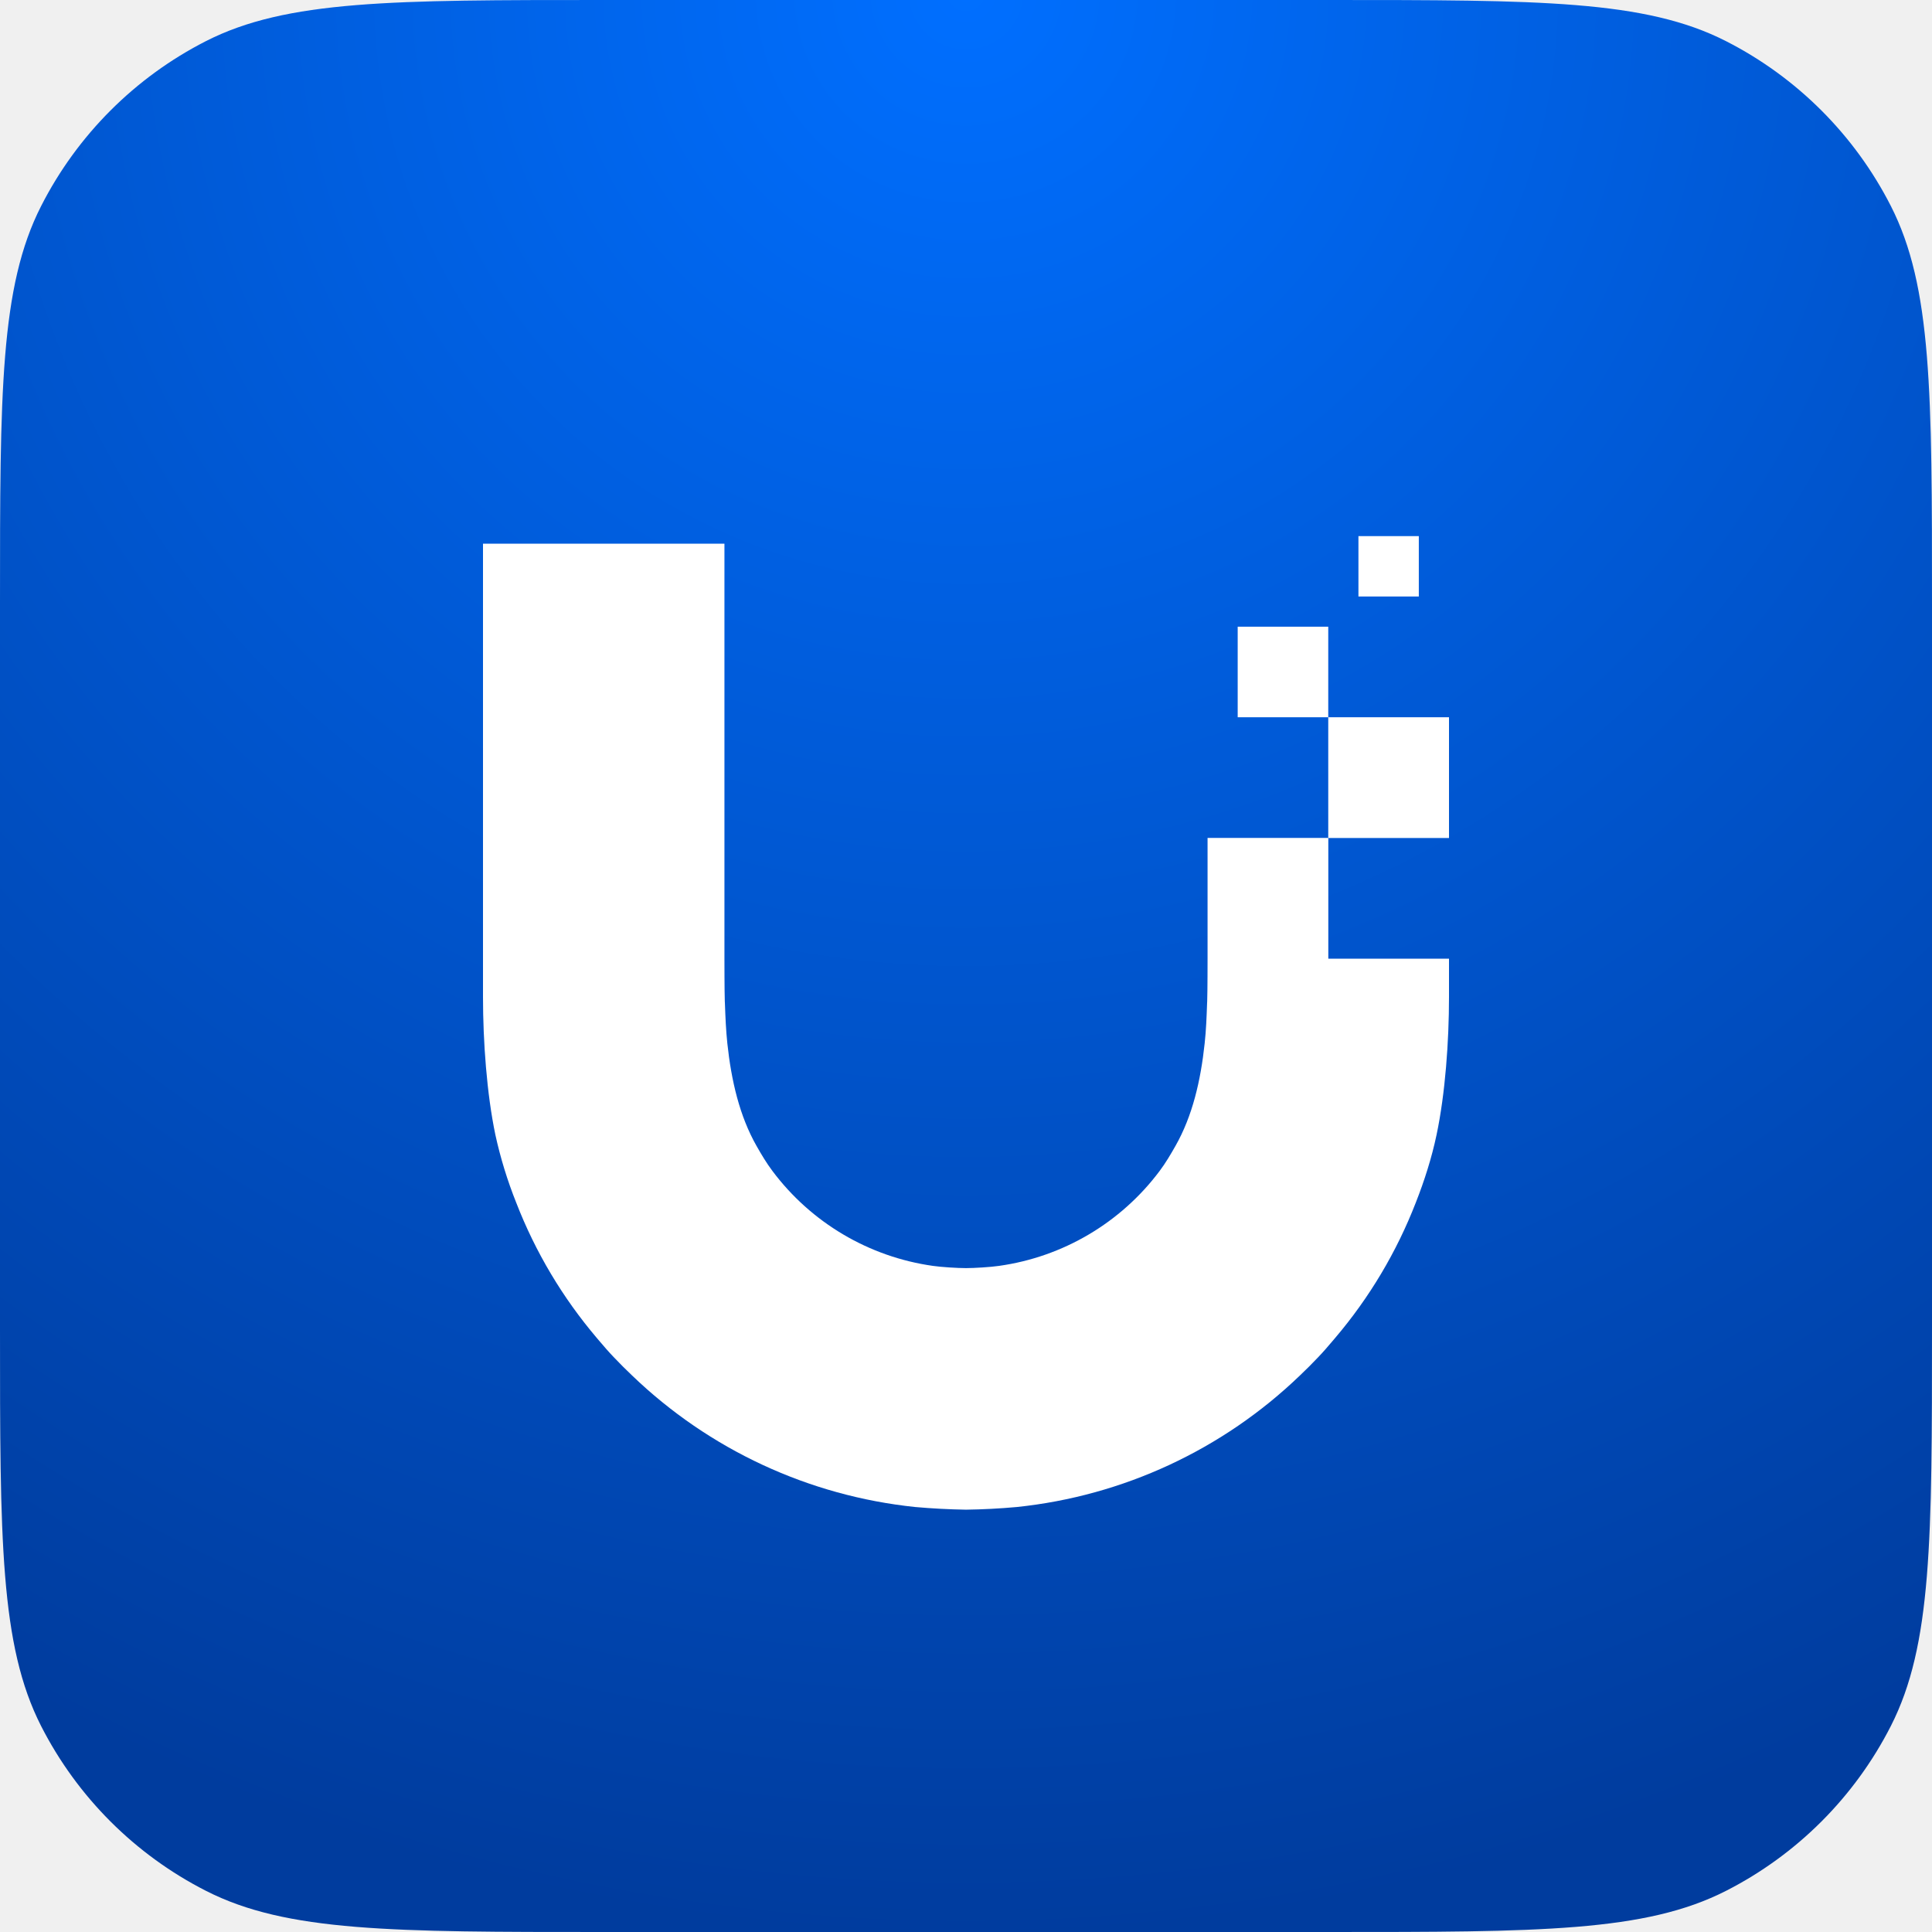
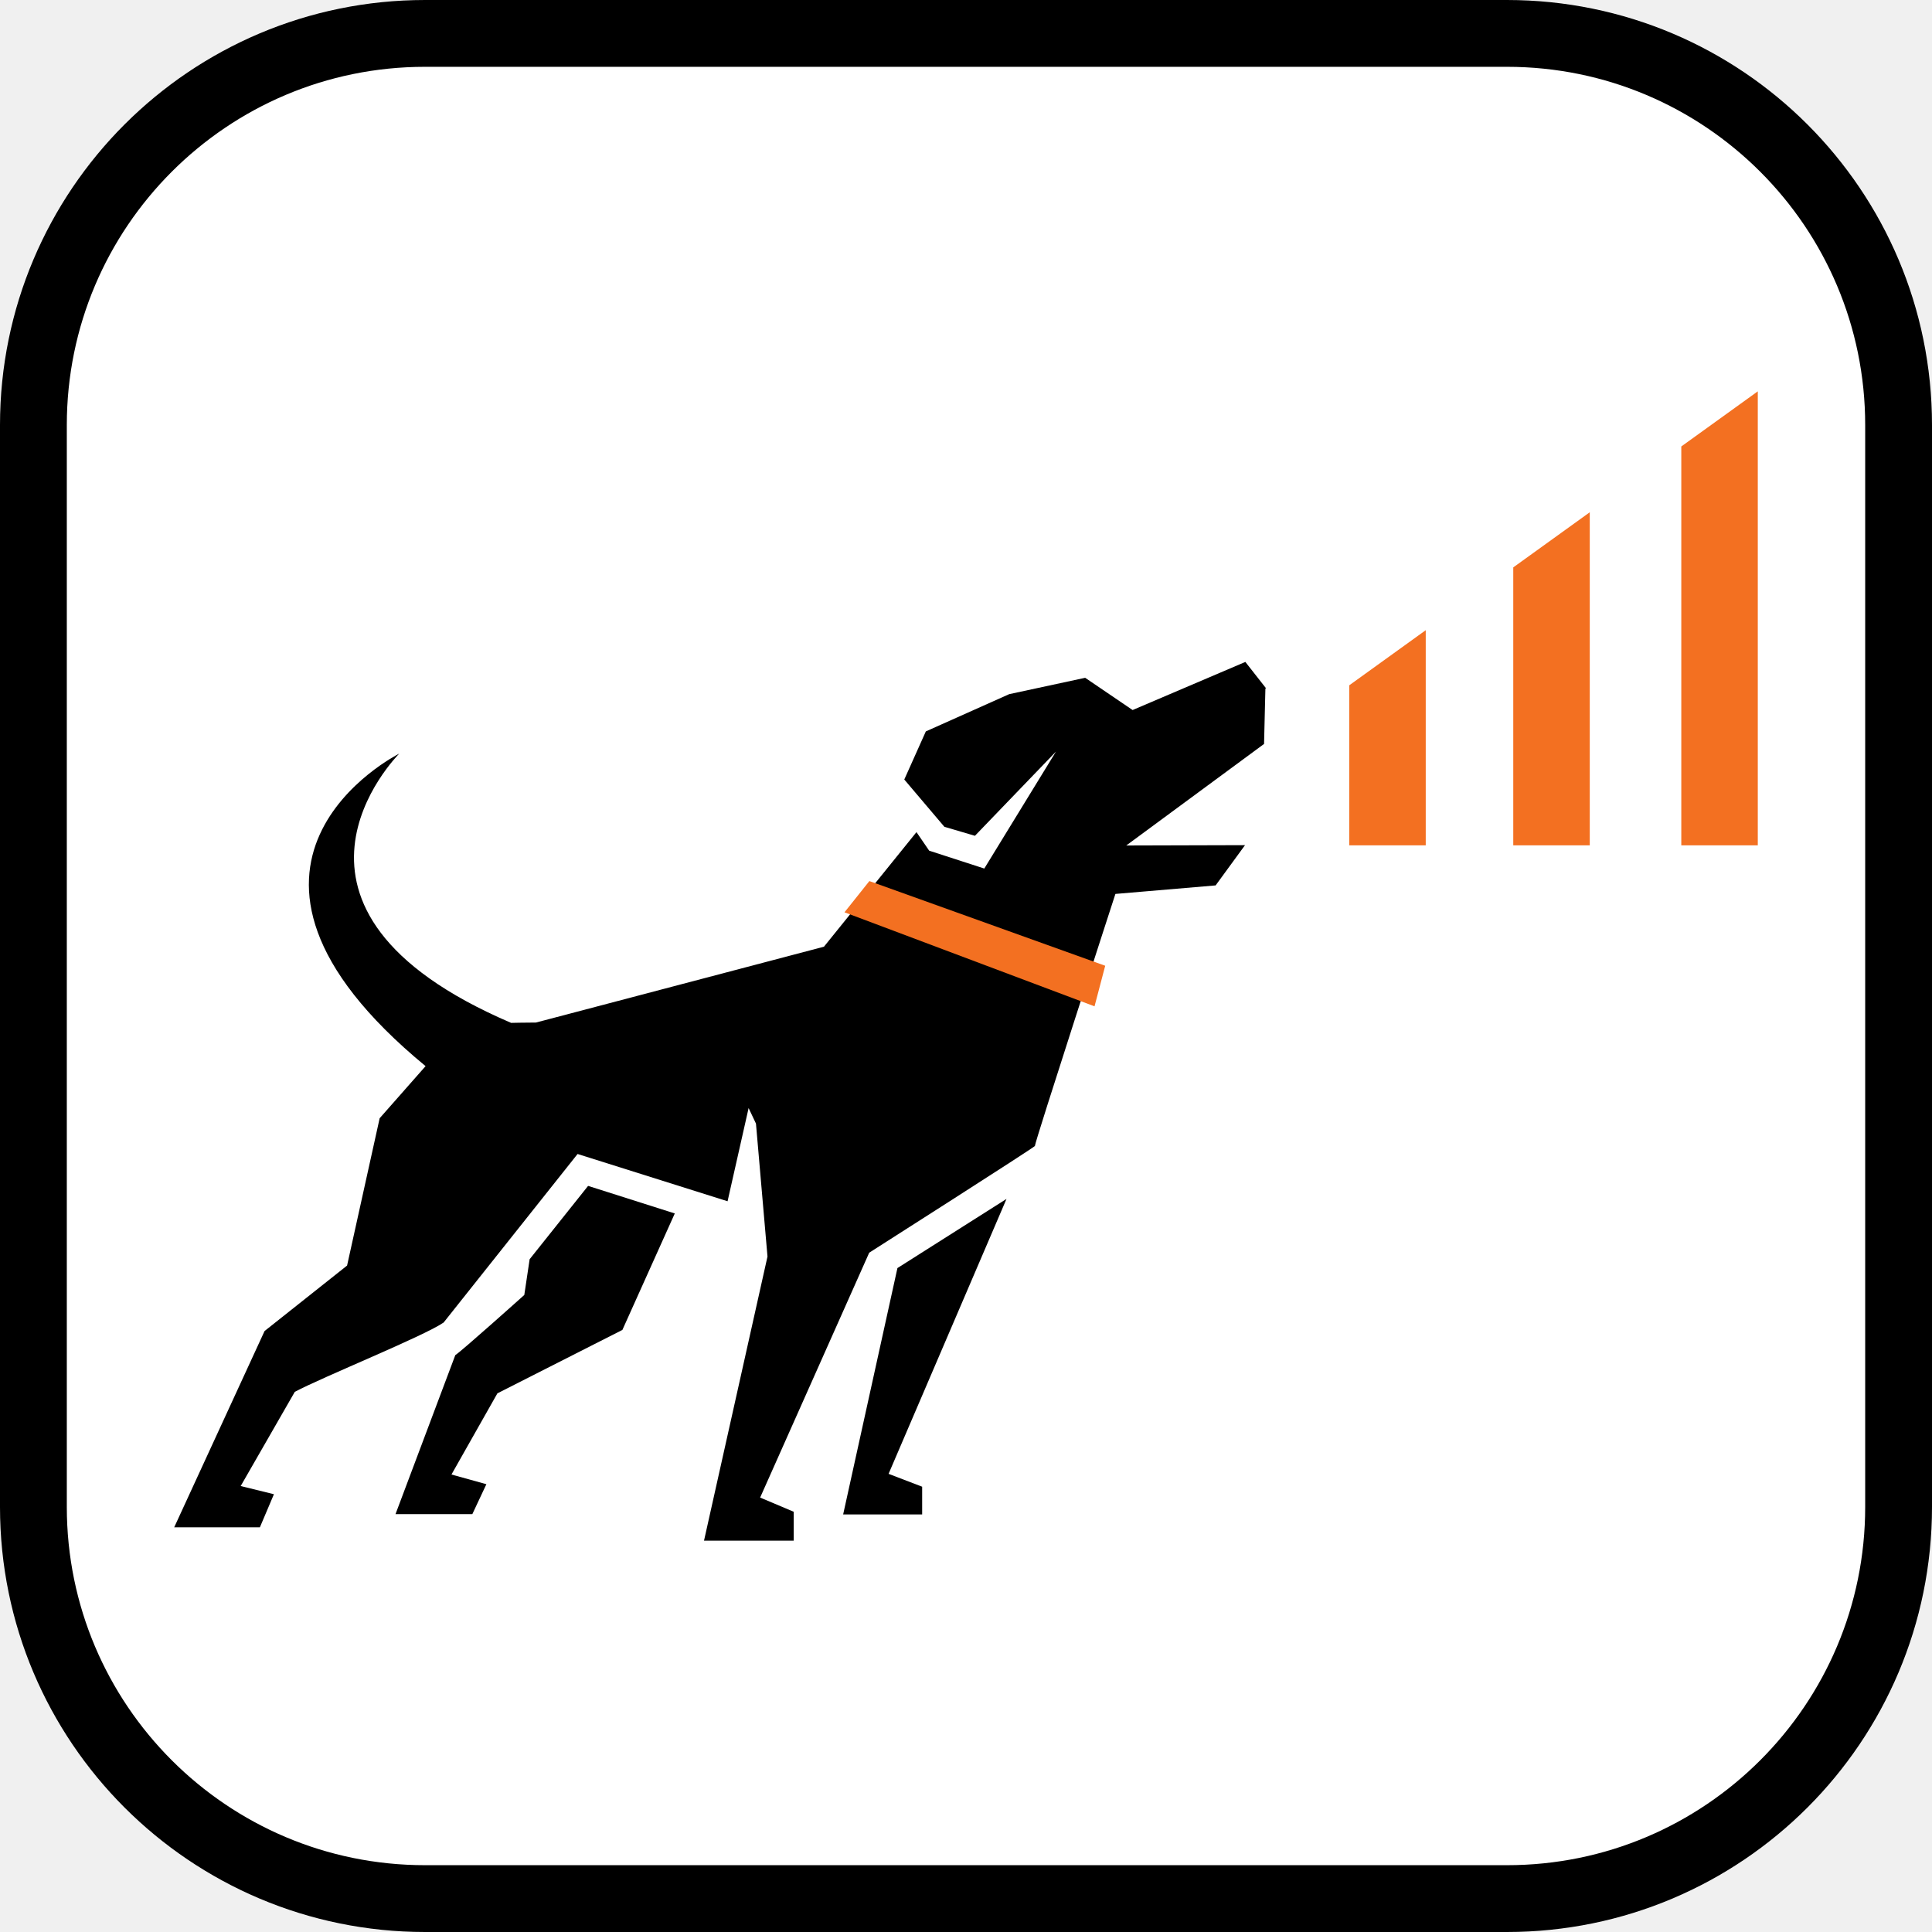
- <svg xmlns="http://www.w3.org/2000/svg" viewBox="0 0 32 32">
-   <path fill="url(#a)" d="M0 10c0-3.5 0-5.25.681-6.587A6.25 6.25 0 0 1 3.413.68C4.75 0 6.5 0 10 0h12c3.5 0 5.25 0 6.587.681a6.25 6.25 0 0 1 2.732 2.732C32 4.75 32 6.5 32 10v12c0 3.5 0 5.25-.681 6.587a6.25 6.25 0 0 1-2.732 2.732C27.25 32 25.5 32 22 32H10c-3.5 0-5.25 0-6.587-.681A6.25 6.25 0 0 1 .68 28.587C0 27.25 0 25.5 0 22V10Z" />
-   <path fill="#fff" d="M23.5 8.88h-1v1h1v-1Zm-3.499 7.003v-2.004h2v2H24v.634c0 .733-.062 1.601-.206 2.283-.08.38-.201.76-.344 1.123a7.834 7.834 0 0 1-1.335 2.241l-.017.02-.028.033c-.077.09-.153.18-.237.267a7.888 7.888 0 0 1-.302.302 7.95 7.95 0 0 1-4.69 2.179 11 11 0 0 1-.841.044 11.84 11.84 0 0 1-.841-.044 7.954 7.954 0 0 1-4.69-2.179 7.888 7.888 0 0 1-.302-.302c-.088-.091-.167-.184-.248-.279l-.034-.04a7.834 7.834 0 0 1-1.335-2.242 7.132 7.132 0 0 1-.345-1.123C8.062 18.113 8 17.246 8 16.513V9.005h3.999v6.877s0 .528.006.7l.002.04c.008.224.017.442.04.66.066.618.202 1.203.484 1.699.081.143.164.282.263.414a4.022 4.022 0 0 0 2.658 1.572c.136.02.41.037.548.037.137 0 .412-.017.547-.037a4.022 4.022 0 0 0 2.66-1.572c.099-.132.18-.27.262-.414.282-.496.418-1.081.484-1.699.024-.218.032-.437.04-.66l.002-.04c.006-.172.006-.7.006-.7Z" />
-   <path fill="#fff" d="M20.5 10.38H22v1.5h2v2h-2v-2h-1.5v-1.5Z" />
-   <defs>
-     <radialGradient id="a" cx="0" cy="0" r="1" gradientTransform="matrix(0 32 -32 0 16 0)" gradientUnits="userSpaceOnUse">
-       <stop stop-color="#006FFF" />
-       <stop offset="1" stop-color="#003C9E" />
-     </radialGradient>
-   </defs>
+ <svg xmlns="http://www.w3.org/2000/svg" viewBox="6.34 -4.14 115.67 115.67">
+   <rect x="8.34" y="-2.14" width="111.67" height="111.67" rx="23.45" fill="#fff" stroke="#000" stroke-width="4" />
+   <g>
+     <path d="M82.14,37.07l-1.24-1.58-6.75,2.88-2.84-1.93-4.55.98-4.99,2.23-1.29,2.88,2.4,2.83,1.83.54,4.85-5.04-4.29,7-3.3-1.07-.76-1.11-5.54,6.86-17.24,4.54c-.6,0-1.49.02-1.49.02-15.97-6.84-6.79-16.01-6.7-16.12-.11.06-13.1,6.62,1.58,18.71l-2.75,3.12-1.95,8.82-4.94,3.92-5.41,11.75h5.13s.84-1.98.84-1.98l-1.99-.49,3.24-5.64c1.69-.9,7.72-3.33,8.91-4.15l8.02-10.09,8.98,2.83,1.26-5.58.44.93.69,7.96-3.8,17.01h5.37v-1.73l-2.01-.85,6.53-14.66s9.93-6.33,9.92-6.39c-.03-.16,4.82-15.09,4.82-15.09l6-.51,1.76-2.41-7.11.02,8.25-6.08.08-3.32Z" />
+     <g>
+       <polygon points="60.07 71.78 66.6 67.64 59.54 84.1 61.55 84.87 61.55 86.53 56.82 86.53 60.07 71.78" />
+       <path d="M43.59,75.49l-7.47,3.79-2.75,4.86,2.09.58-.84,1.79h-4.6s3.58-9.52,3.58-9.52c.35-.21,4.13-3.6,4.13-3.6l.32-2.14,3.5-4.39,5.19,1.65-3.14,6.98Z" />
+       <polygon points="71.87 56.11 56.9 50.48 58.39 48.61 72.51 53.68 71.87 56.11" fill="#f37021" />
+     </g>
+   </g>
+   <g>
+     <polygon points="87.12 36.89 87.12 46.47 91.7 46.47 91.7 33.59 87.12 36.89" fill="#f37021" />
+     <polygon points="96.94 29.83 96.94 46.47 101.52 46.47 101.52 26.53 96.94 29.83" fill="#f37021" />
+     <polygon points="107 22.59 107 46.47 111.58 46.47 111.58 19.29 107 22.59" fill="#f37021" />
+   </g>
</svg>
